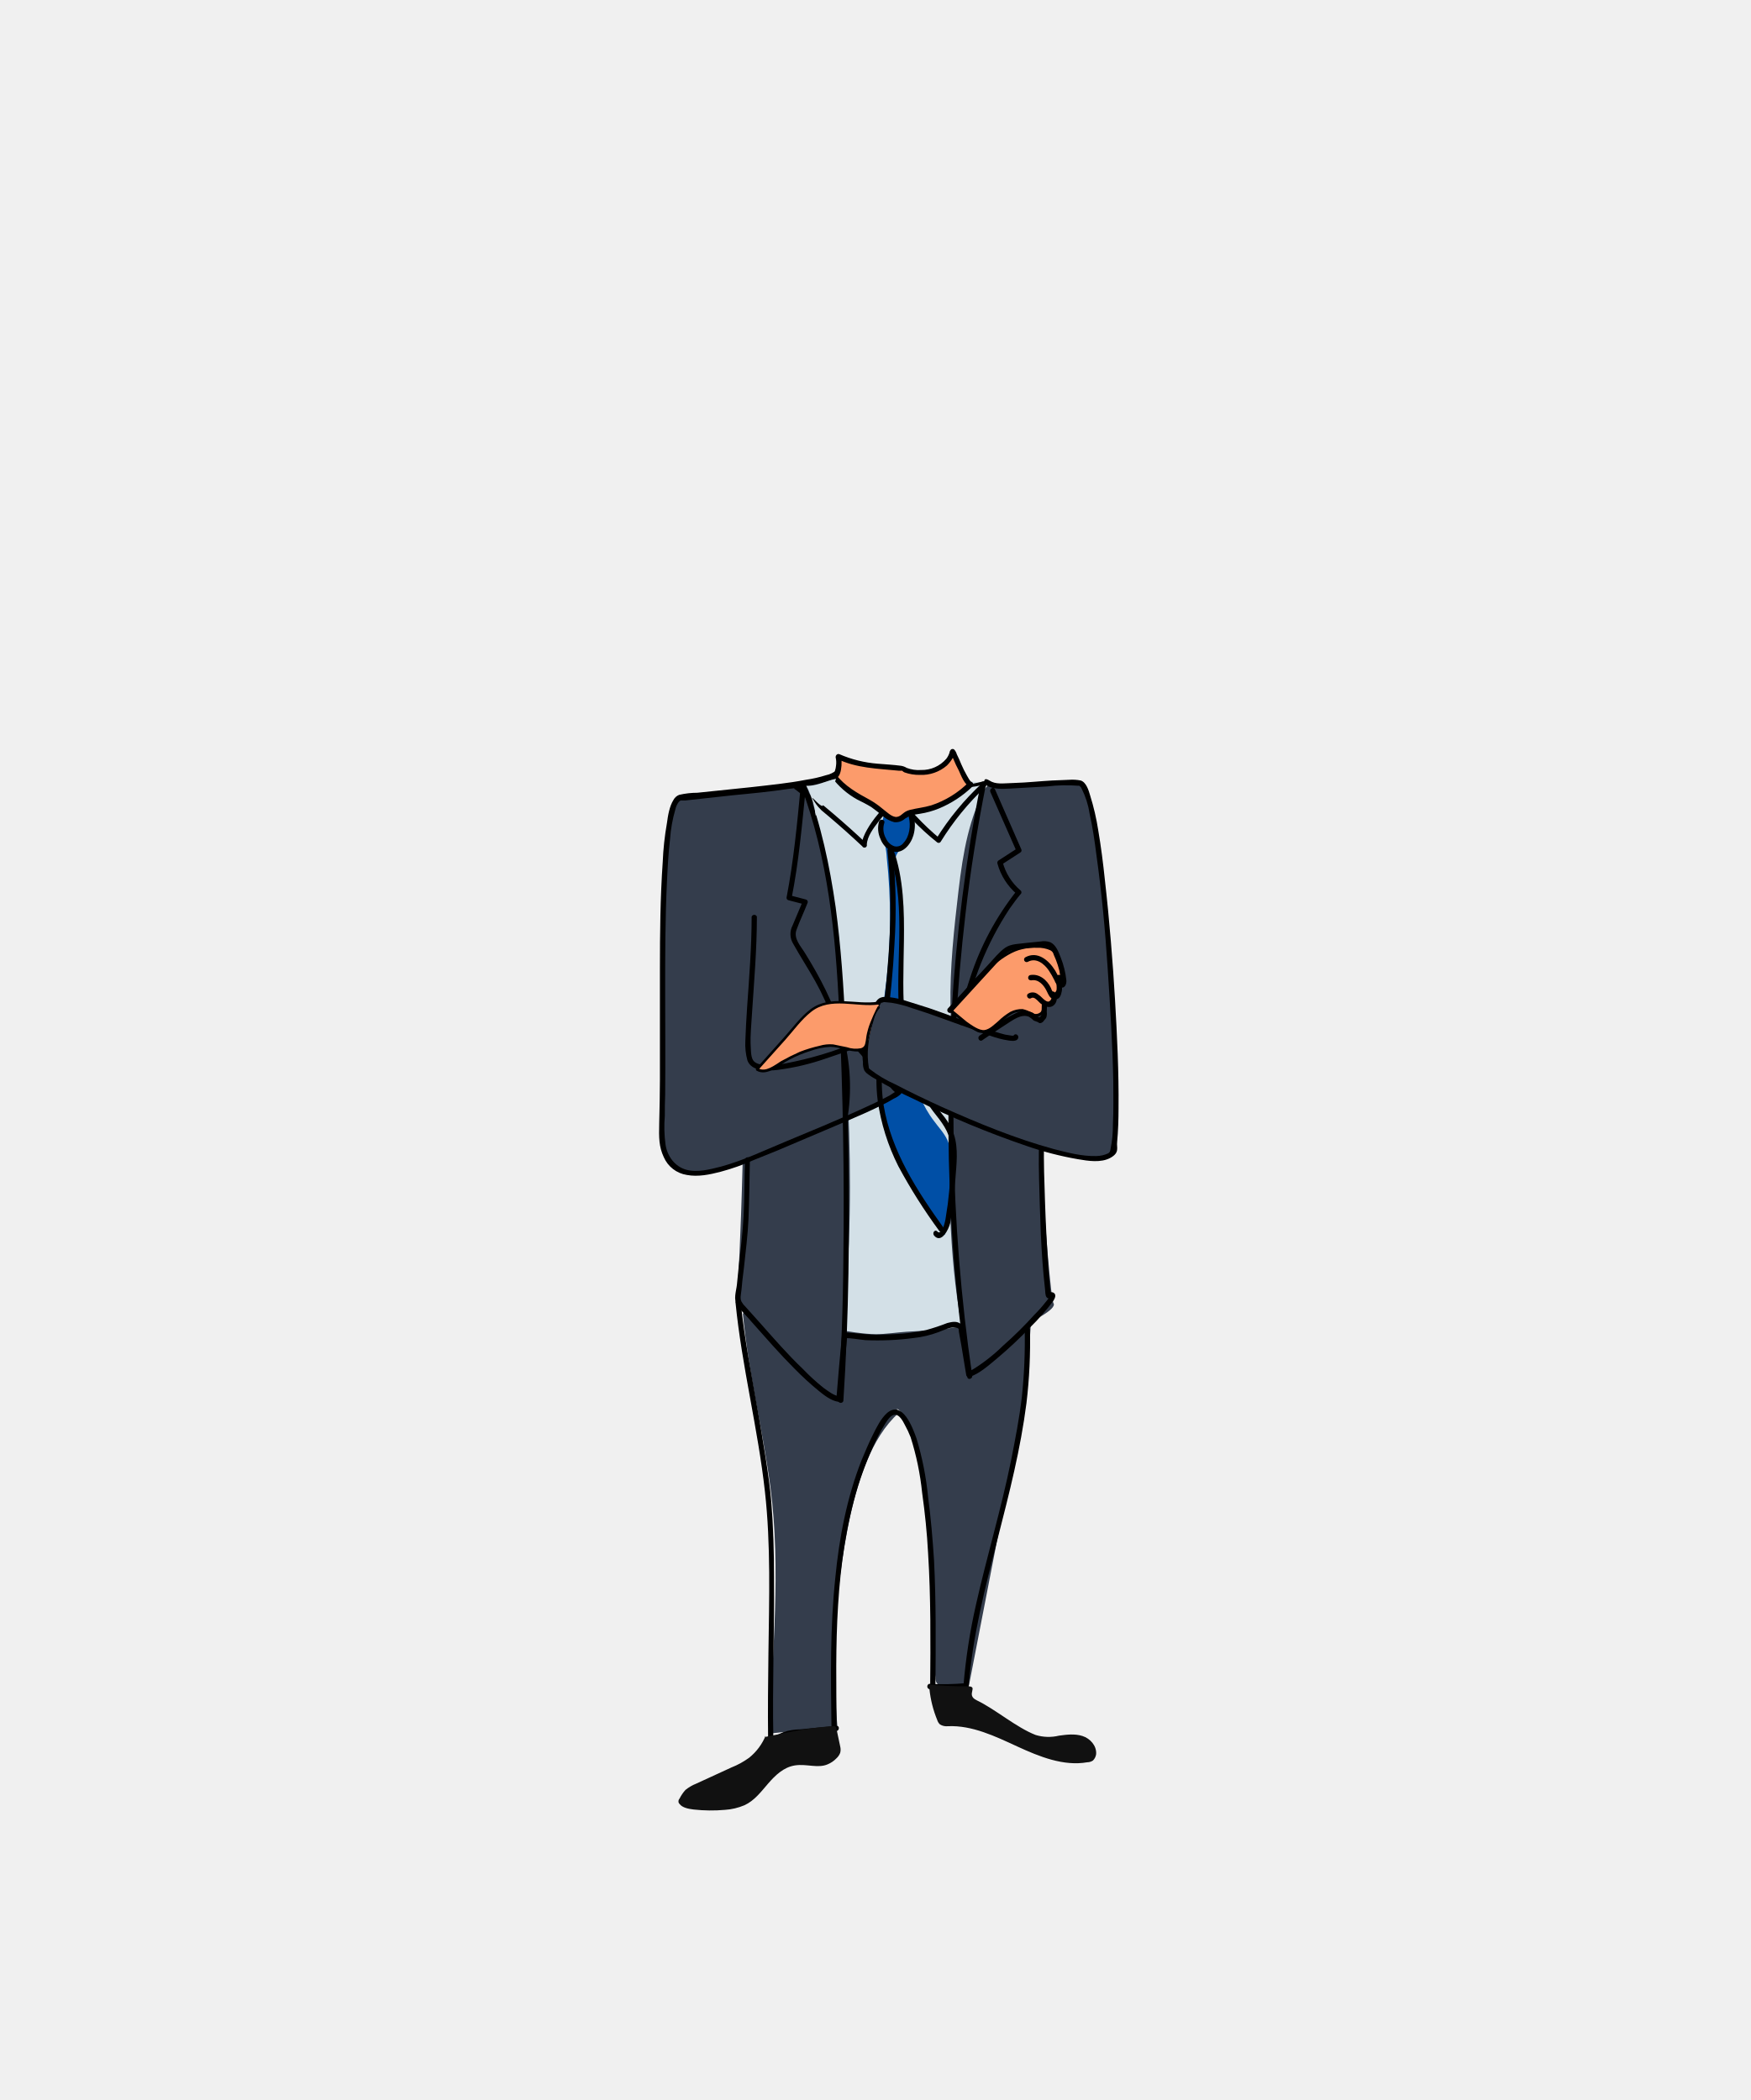
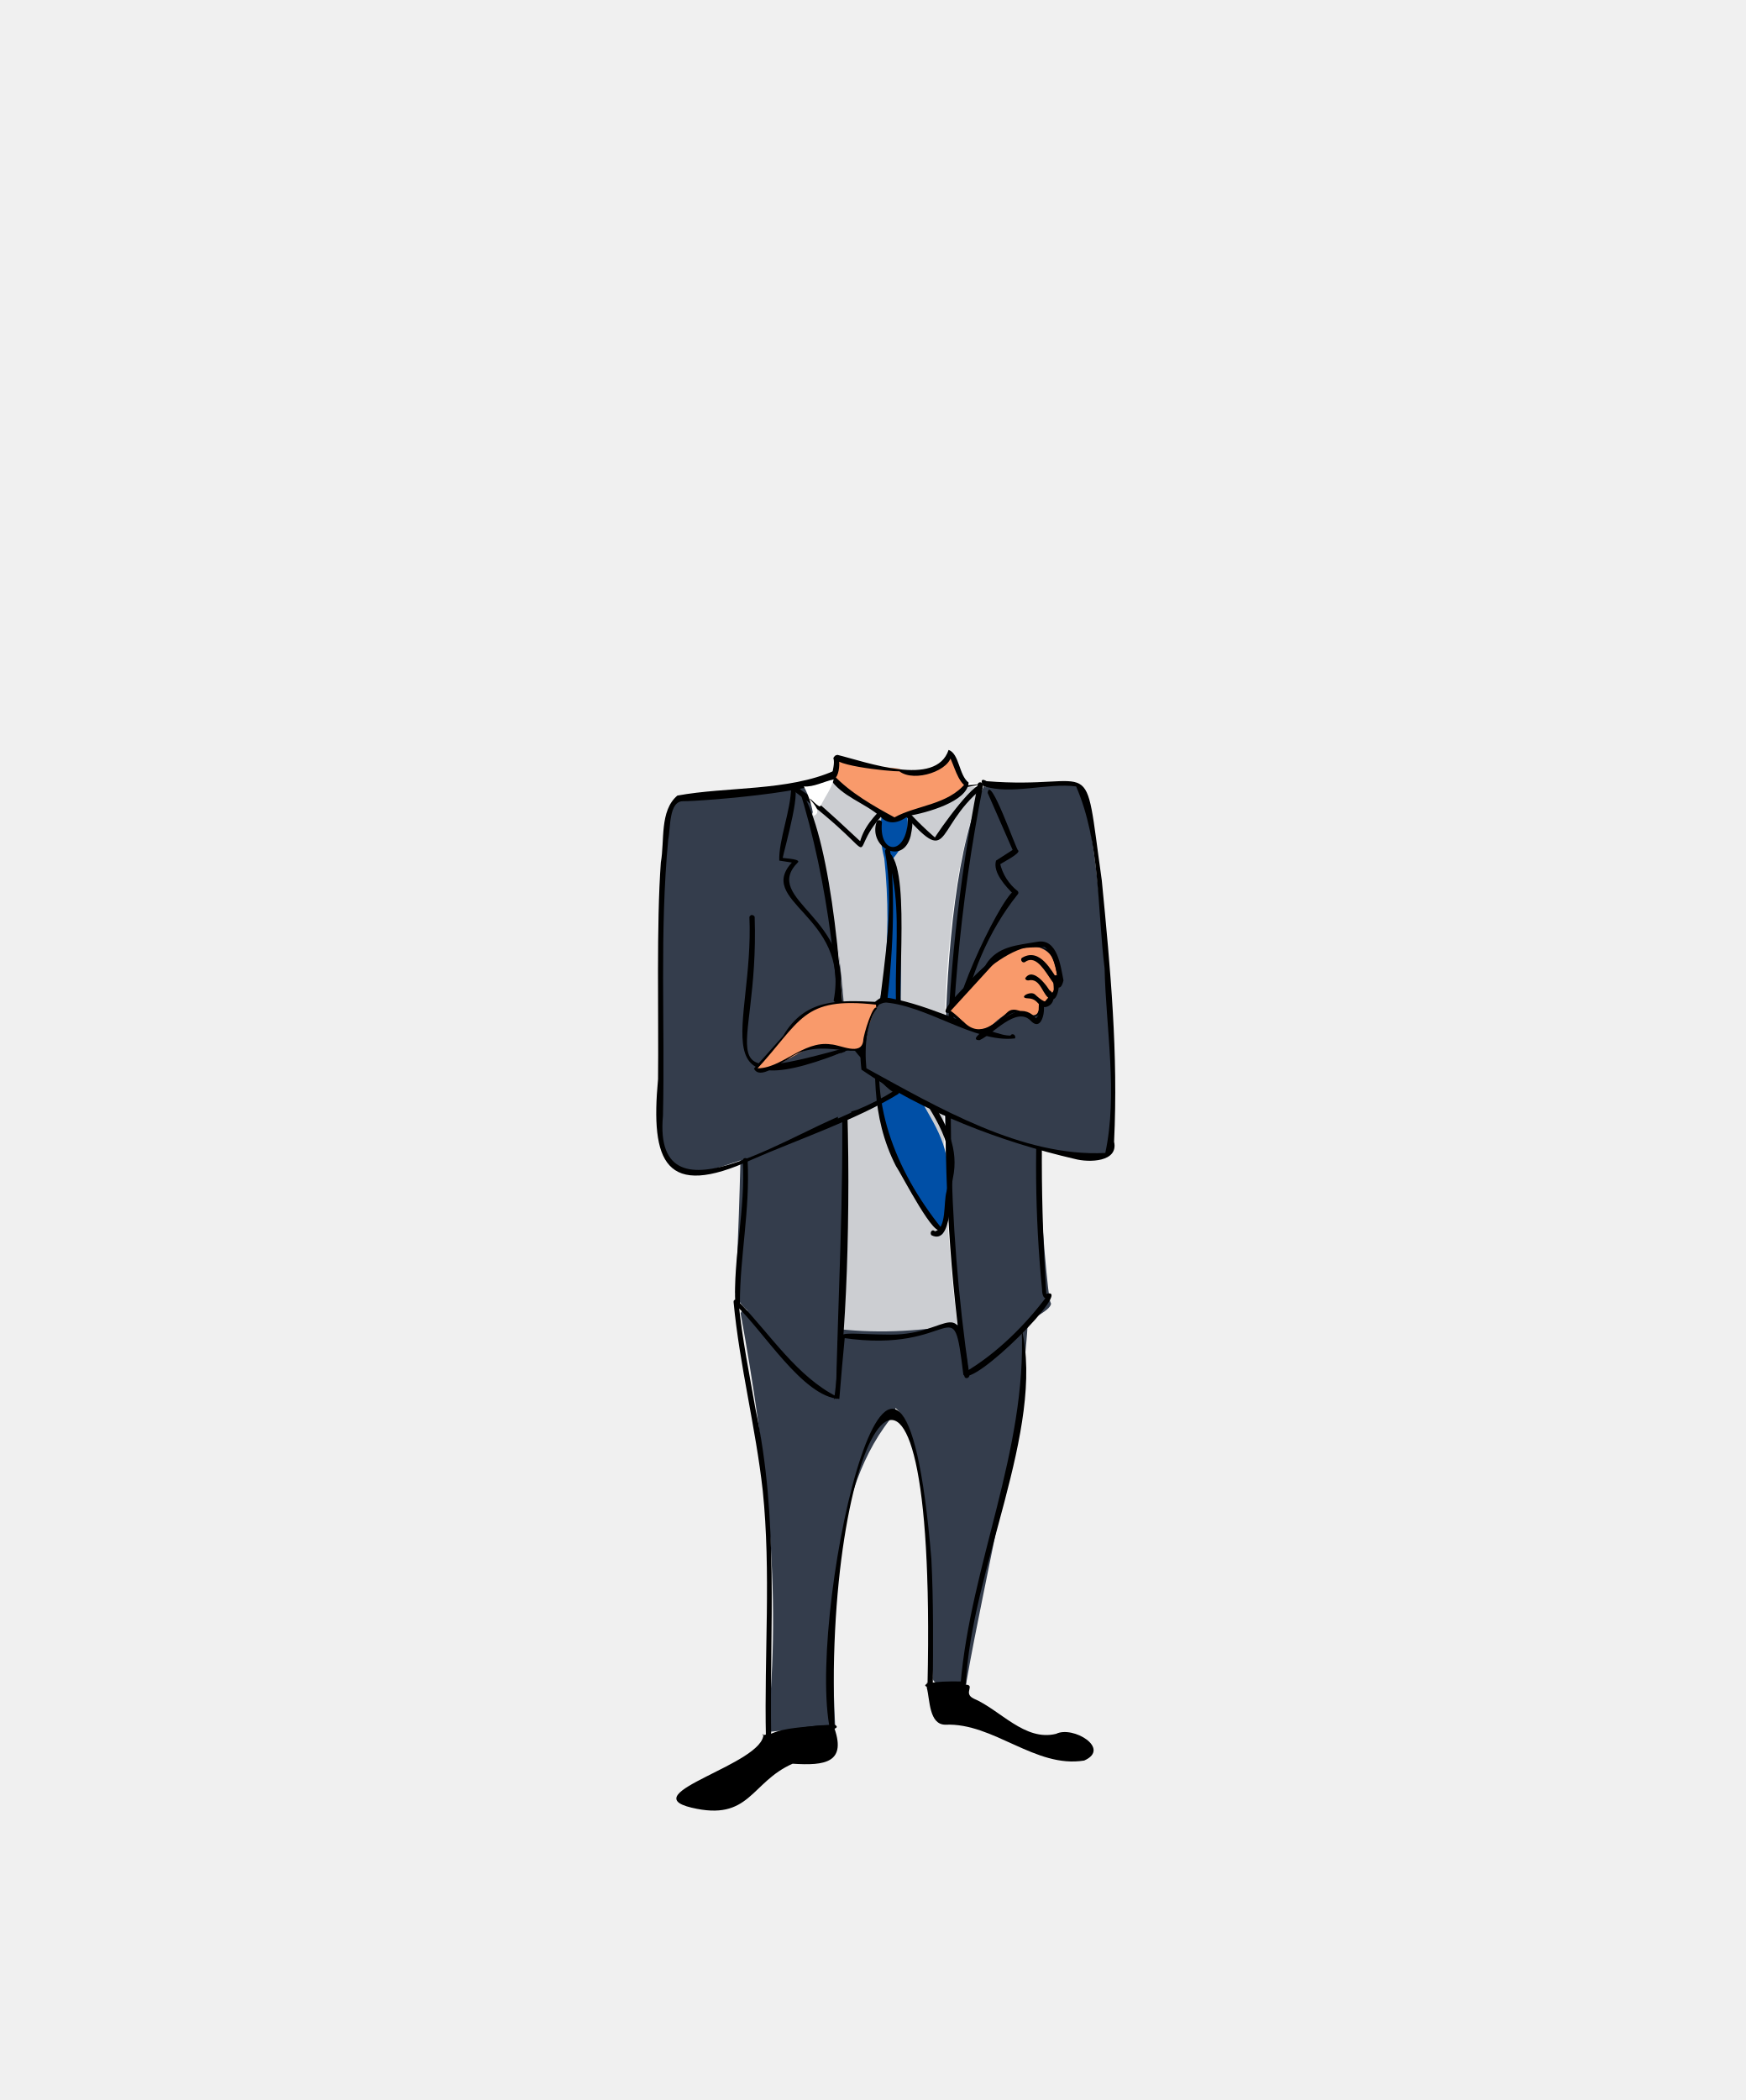
- <svg xmlns="http://www.w3.org/2000/svg" viewBox="0 0 500 600">
-   <defs>
-     <style>.a{fill:#343d4c}.b{fill:#d3e0e7}.d{fill:#fc9b6b}</style>
-   </defs>
-   <path class="a" d="M226.9 225.3c-9.6 23.2-7.9 14.8-15 38 1.9 47.1-.9 102.8-1.3 106.1 0 .4-.4 2.5.4 3.9a4.6 4.6 0 002.2 1.7c26.3 10.5 52.3 9.8 79.3 3.4 1.2-.3 9.7-4.3 8.4-6.1s-7.6-86.1-2.3-87.7c21.3-6.3-11.5-54-12.6-55.5s-.7-2.3-2.2-3-1.2-2.7-1.5-2c-1.8 3.1.2-3.1-1.5 0 .7-.9-23.8 6.1-23.8 6.1l-25.3-5.1" />
-   <path class="b" d="M229.9 224.3c5 1 5.6-2.1 8.1-2.3 17.1-1.4 43.5 2.1 43.5 2.1-3.4 6.2-6.3 16.5-7.3 24.2-1.7 13.2-3.3 26.4-3.1 39.8.1 4.7.4 9.4.4 14.1s-.4 11-.6 16.5c-.4 20.6-.1 43.6 4 63.4-12.2 3.9-21.2.1-33.7-.8a468.3 468.3 0 001.9-47.4c-.2-19.1-1.5-38.2-2.8-57.2-.5-7.6-1.1-15.2-2.2-22.6s-3.5-14-5.2-20.8a14.6 14.6 0 00-2.2-5.8" />
-   <path class="b" d="M229.8 224.7a7.1 7.1 0 005-.6c1.4-.8 2.2-1.7 3.8-1.8 4.5-.3 8.9-.3 13.3-.2 8.2.2 16.3.9 24.4 1.8 1.8.2 3.5.3 5.2.6l-.3-.6c-4.1 7.6-6.3 16.4-7.4 24.9-1.5 11.3-2.9 22.5-3.1 33.8-.1 5.8.3 11.5.4 17.2s-.3 11-.5 16.5c-.3 10.5-.3 21 .1 31.4a209.5 209.5 0 003.9 34.5l.2-.4a41.8 41.8 0 01-16.9 1.3c-5.6-.6-11.1-1.8-16.7-2.2l.3.4a477.1 477.1 0 001.6-62.1c-.3-10.5-1-20.9-1.7-31.3s-1.1-20.4-2.5-30.5a114.2 114.2 0 00-3.5-16.2c-.7-2.7-1.5-5.3-2.1-8a18.3 18.3 0 00-2.2-5.9c-.3-.4-1 0-.7.4a14.1 14.1 0 012.1 5.6c.6 2.3 1.2 4.6 1.9 6.9a145.2 145.2 0 013.4 14.5c1.5 10 2 20.3 2.7 30.4 1.4 20.6 2.6 41.1 2.2 61.7-.2 11.5-.9 23-1.9 34.5 0 .2.2.3.4.4 5.7.4 11.4 1.6 17.2 2.2a40.5 40.5 0 0016.6-1.4.5.5 0 00.3-.5c-4.1-20.2-4.4-41-4-61.5.1-5.5.5-10.9.6-16.3s-.3-11.1-.4-16.6c-.2-11.1 1-22.2 2.3-33.2s3-20.9 8.1-30.1c.1-.3-.1-.5-.4-.6-4.6-.6-9.3-1-14-1.4a186 186 0 00-26.9-.8c-1.7 0-3.3 0-4.7 1a9.6 9.6 0 01-2 1.2 6.5 6.5 0 01-3.9.2c-.5 0-.7.7-.2.8z" />
-   <path d="M256.3 226a23.6 23.6 0 013.4 6.5c.7 2.5.7 5.6-.5 7.7s-2.9 2.7-3.4 4.9a9.5 9.5 0 00.3 4.1c2.5 11.9 1.6 24.6 1.9 36.9s2.2 25.7 8.8 34.2c1.3 1.8 2.8 3.3 3.8 5.4 1.6 3.6 1.4 8.2 1 12.4s-1 9.8-1.7 14.7a96.6 96.6 0 01-15.1-25.6 53 53 0 01-3.5-11.3c-2.2-11.6.5-23.8 1.9-35.7a158.4 158.4 0 00.1-35.1 22 22 0 00-.5-3.7c-.2-1-.5-1.9-.7-2.8-.8-4.7 1.5-9.2 3.6-13.1" fill="#004fa6" />
-   <path class="a" d="M239.5 220.5c-3.5 4.1-33.7 5.7-45.1 7.3-7.2 1.1-4.5 66.9-5.3 93.4-.2 3.6 0 7.6 1.9 10.4s6.8 4 10.5 3.3c8.8-1.5 15.7-5.1 18.6-6.3.6-.2 42.4-17.1 36.3-17.1-.3 0-11.6-12.1-11.6-13.1s-25.9 10.4-30.2 5c-2.5-3.1.8-21.6.8-41.6" />
-   <path d="M239 220a6.9 6.9 0 01-3.1 1.5 36.3 36.3 0 01-5.7 1.3c-5.1 1-10.4 1.5-15.6 2.1l-15.4 1.6a23.1 23.1 0 00-5.2.6 3.1 3.1 0 00-1.6 1.4c-1.2 1.9-1.6 4.5-1.9 6.7a83.7 83.7 0 00-1.2 11.1c-.7 10.2-.8 20.3-.8 30.5v31.6c0 4.2-.1 8.3-.2 12.5s-.1 6.7 1.3 9.7a8.6 8.6 0 006.6 5.1c3.2.6 6.5-.1 9.6-.9a64.4 64.4 0 009.6-3.4l6.7-2.7 19.3-8.2c3.5-1.5 7-3 10.4-4.7a39 39 0 003.5-1.9 6.9 6.9 0 002-1.3c.5-.6.6-1.4-.1-1.7h-.5c-.5-.1.1 0 .1.1s-.8-.8-1-1c-2.8-2.9-5.5-5.8-8.2-8.9l-1.5-1.9-.4-.6c-.1-.1-.2-.5-.2-.1s-.4-.9-.9-.7a103 103 0 01-20.1 6 24.3 24.3 0 01-6 .5c-1.1-.1-2.7-.3-3.4-1.4s-.6-3.3-.7-4.8.2-5.7.4-8.5c.6-9.2 1.4-18.4 1.4-27.7a.8.8 0 00-1.5 0c0 8.7-.7 17.3-1.3 26-.2 3.2-.4 6.3-.5 9.5a17.5 17.5 0 00.6 5.6c1.2 3.2 5.8 3 8.5 2.7a67.9 67.9 0 0014-3.3c3-1 6-2 9-3.2l-1-.7c.1 1 1.2 2 1.8 2.7s2.6 3 3.9 4.5l4.2 4.5c.6.6 1.3 1.7 2.1 2l.6.2-.2-.2c-.3-.5.1-.7-.3-.5l-2 1.3c-2.8 1.5-5.6 2.8-8.5 4.1-6.8 3.1-13.8 6-20.8 8.9s-12.3 5.5-18.8 7.3c-3.2.8-6.8 1.8-10 .9s-5.4-3.8-5.9-7.2a37.5 37.5 0 01-.2-8.2c0-2 0-4 .1-6.1.1-9.9 0-19.8 0-29.7s0-20.5.5-30.8c.2-4.2.4-8.3.9-12.5a40 40 0 011.5-8.4 5.5 5.5 0 011-2.2l.5-.4h1.4l13.7-1.5c5.2-.5 10.5-1 15.7-1.8a62.2 62.2 0 0012-2.4 6.2 6.2 0 002.8-2c.7-.7-.4-1.8-1-1z" />
-   <path class="a" d="M212.2 375.4c1.6 16.9 5.7 33.1 7.9 49.8 3 23.2.5 46.6-.3 70.1 5.9-.7 13.5-1.2 19.4-1.9a205.5 205.5 0 013.1-57.6c2.5-12.4 6.5-25 14.4-32.1.5-.5-1-1.1-.4-1.1s3 3 3.7 5c5.6 17.2 5.6 35.9 6.1 54.6.1 5.8.5 11.5 1.1 17.1a2.7 2.7 0 00.4 1.6 1.7 1.7 0 001.3.7l5.8 1.2a1.6 1.6 0 001.5-.2 3.3 3.3 0 00.7-1.7l10.2-52.6c3.4-17.5 6.8-35.2 7.5-53.3-5.6-.5-10.5 1.6-16 3.1s-13.2 2.1-19.7 2.4c-2.9.2-5.9.7-8.8.7s-8.3-.8-12.4-1.6l-24.9-5.3" />
-   <path d="M212.8 331.5c-.2 5.3-.1 10.7-.4 16s-.8 9-1.3 13.5l-.6 6c-.2 1.9-1.1 4.3.1 6s2.9 3.2 4.2 4.8c4 4.5 7.9 9 12.1 13.2a86.7 86.7 0 007.1 6.5c1.5 1.2 3.4 2.7 5.4 3a.8.8 0 001-.7c.5-6.1 1-12.1 1.6-18.2l-.8.7c2 0 4 .4 6 .6a78.6 78.6 0 0013.7-.6 29.1 29.1 0 007.2-1.7c1.4-.5 3-1.4 4.5-1.3s1.2.4 1.3 1.2.5 2.6.7 3.9l1.4 8.5a.7.7 0 001 .5c2.9-1 5.4-3.3 7.7-5.2a116.2 116.2 0 009.6-9 66.2 66.2 0 006.5-7.4c.3-.5.9-1.4.5-2.1a1.1 1.1 0 00-.9-.5h-.5c-.5.2-.7.2-.2.4s.4.4.5.1-.1-.4-.1-.6a11 11 0 01-.2-1.8c-.2-2-.4-4.1-.5-6.1-.4-5.9-.7-11.9-.9-17.8s-.4-11.3-.3-17 .5-10.8.9-16.2.7-11.8 1-17.6a130.9 130.9 0 00.3-14 17.9 17.9 0 00-.2-2.3c-.1-1-1.6-1-1.5 0a67.6 67.6 0 01.1 11.9c-.2 5.6-.6 11.2-.9 16.8-.7 10.6-1.4 21.2-1.1 31.8s.5 21.1 1.7 31.5c.1.6 0 1.9.5 2.4s.9.2 1.3 0 .2 0 .2-.1-.8-.6-.5-.6-1.1 1.8-1.3 2a37.3 37.3 0 01-3.2 3.6 108.1 108.1 0 01-9 8.9 50.2 50.2 0 01-8.5 6.7l-1.4.7.9.5-1.3-7.6-.8-4.6a2.5 2.5 0 00-1.2-2.1c-1.1-.7-2.4-.4-3.6-.1a60.3 60.3 0 01-6 2 49.4 49.4 0 01-9.4 1.2c-2.1.1-4.3.2-6.4.1s-5.1-.5-7.6-.6a.8.8 0 00-.7.8c-.6 6.1-1.1 12.1-1.6 18.2l.9-.7c-1.7-.3-3.2-1.5-4.6-2.5a59.9 59.9 0 01-5.9-5.4c-4.3-4.1-8.2-8.6-12.1-13l-4.4-4.9a3.9 3.9 0 01-.8-1c-.8-1-.3-2.5-.2-3.7s.4-4.2.7-6.3c.5-4.7 1.1-9.3 1.3-13.9s.3-11.3.4-16.9c.1-1-1.4-1-1.4 0z" />
-   <path d="M210.1 372.2c1.8 18.2 6.4 35.9 8.4 54 1.7 15.2 1.2 30.7 1 46-.1 8.2-.2 16.4-.1 24.6.1 1 1.6 1 1.5 0-.3-15.3.3-30.7.2-46 0-7.3-.2-14.5-.8-21.8s-2.4-17.5-3.9-26.3-3.8-20.2-4.8-30.5c-.1-.9-1.6-.9-1.5 0zM239 493.3c-.3-22.9-.7-46.5 6.1-68.7A96.9 96.9 0 01251 410c.6-1.1 1.2-2.2 1.9-3.3s1.6-2.5 2.8-2.5 2.2 1.8 2.7 2.8a29.2 29.2 0 011.7 3.6 78.9 78.9 0 013.3 15.9c.8 5.7 1.4 11.5 1.7 17.2.8 12.7.7 25.4.6 38.1a.8.8 0 101.5 0c.1-12 .2-24-.4-36-.4-6.1-.9-12.1-1.7-18.1a86.6 86.6 0 00-3.3-16.7c-1.1-3.1-4-11-8.4-7.3-1.8 1.6-3 4.1-4.1 6.3s-2.2 4.8-3.2 7.2c-4.2 10.7-6.4 22.2-7.5 33.6-1.5 14.1-1.3 28.3-1.1 42.5a.8.8 0 101.5 0z" />
-   <path d="M292.7 379.8a154.1 154.1 0 01-.8 19.2c-.7 6.1-1.9 12.2-3.1 18.3-2.8 13.8-6.9 27.3-10 41.1a166 166 0 00-3.6 23.3l.7-.8a73.6 73.6 0 01-10.5.2.8.8 0 000 1.5 73.6 73.6 0 0010.5-.2.7.7 0 00.8-.7c1.1-14.2 4.7-28.1 8.2-41.8s6.6-25.8 8.3-39a148.4 148.4 0 001-21.1.7.7 0 00-1.5 0zm-53.8 113.3l-10.4 1a16.9 16.9 0 00-4.5.7c-1.4.5-2.7 1.5-4.1 1.5a.8.8 0 000 1.5c1.4 0 2.5-.7 3.8-1.2a11.5 11.5 0 014.8-1l10.4-1c.9-.1 1-1.6 0-1.5zm-11.8-267.6a250.2 250.2 0 0119.2 16.3.7.7 0 001.3-.5c.1-2.3 1.9-4.7 3.3-6.5l.8-1 2.1-2.4a20.8 20.8 0 002.1-2.1c.1-.1.4-.2.1-.2s.1.1.2.2l1.2 1.3 3.2 3.6a70.8 70.8 0 007 6.4.7.7 0 001.1-.1 77.2 77.2 0 0112.8-15.7c.7-.6-.3-1.7-1-1a77.1 77.1 0 00-13.1 15.9h1.2a70.7 70.7 0 01-6.9-6.5c-1.4-1.4-2.5-2.9-3.9-4.3s-1.3-1.4-2.2-1.1-1.4 1.2-2 1.7-2.7 2.9-3.7 4.2-3.6 4.9-3.8 7.7l1.3-.5a255.2 255.2 0 00-19.5-16.6c-.8-.6-1.5.7-.8 1.3z" />
-   <path d="M280.1 223.9a495.4 495.4 0 00-8.3 65.4 518 518 0 00.4 67.1c.9 12.4 2.3 24.8 4.1 37 .1 1 1.6.6 1.4-.4a504.9 504.9 0 01-5.3-66.2 499.3 499.3 0 013.4-65.8c1.4-12.3 3.4-24.6 5.8-36.7.2-1-1.3-1.4-1.5-.4zm-51.3.7c7.7 20.4 9.9 42.5 10.9 64.2 1.1 23.6 1.5 47.3 1.2 70.9-.1 13.5-.6 27.1-1.5 40.6a.8.8 0 001.5 0c1.6-24.3 1.8-48.6 1.4-72.9-.4-22.7-.6-45.6-3.6-68.2-1.7-11.9-4.2-23.7-8.5-35-.3-.9-1.8-.5-1.4.4z" />
-   <path d="M228.7 224.8c-1 10.6-2 21.1-4 31.5a.7.7 0 00.5.9l4.6 1.2-.5-.9-2.9 6.9a5.3 5.3 0 00.2 5.3c2 3.6 4.3 7.1 6.3 10.7a68.7 68.7 0 017.9 22.8 54.6 54.6 0 010 15.1c-.2.9 1.3 1.4 1.4.4a55.4 55.4 0 00-1.9-24.6c-2.3-7.7-6.1-14.9-10.3-21.7-1.2-2-3.4-4.2-2.5-6.7s2.2-5.2 3.2-7.8a.7.7 0 00-.5-.9l-4.6-1.2.5.9c2.1-10.5 3-21.2 4.1-31.9.1-1-1.4-.9-1.5 0zm22.4 9.9a7.1 7.1 0 00.4 5 6.3 6.3 0 003 3.4c3.1 1.3 5.6-1.7 6.4-4.4a10.6 10.6 0 00.1-5.6.7.7 0 10-1.4.4c.6 2.4.2 5.5-1.5 7.3a2.5 2.5 0 01-2.6 1 4 4 0 01-2.4-2.2 5.5 5.5 0 01-.5-4.5c.3-.9-1.2-1.3-1.5-.4z" />
-   <path d="M253.5 243.1c1.7 15.9.5 32-1.5 47.9-1 7.8-2.3 15.5-1.3 23.4a60.5 60.5 0 005.9 18.8 155.6 155.6 0 0011.7 18.5c.6.8 1.9 0 1.3-.8-7.6-10.6-15-21.9-17.2-35.1-1.2-7.6-.1-15.2.9-22.8s1.8-15.5 2.2-23.3a157.4 157.4 0 00-.5-26.6c-.1-1-1.6-1-1.5 0z" />
-   <path d="M253.7 242.9c5.2 14.1 2.3 29.6 3 44.3a57.3 57.3 0 004.6 21.3 46 46 0 005.3 9.1c2.3 2.9 4.5 5.6 5 9.4s-.1 9.2-.5 13.6q-.3 3.4-.9 6.9a14.6 14.6 0 01-.7 3c-.2.5-1 2.2-1.7 1.4s-1.6.3-1 1.1c2.1 2.5 4.2-1.8 4.6-3.5a109.9 109.9 0 001.5-12.7c.3-4.1.9-8.6-.4-12.6s-3.7-6-5.8-9a51 51 0 01-8.1-22.3c-.9-8-.5-16.2-.4-24.2s0-17.9-3.1-26.2c-.3-.9-1.8-.5-1.4.4z" />
-   <path class="a" d="M282.2 223.8c3.5 2.2 20.1-.9 26.2 0s13.1 102.5 9 106c-8.7 7.4-69.3-21.3-69.9-24.3-1.2-6.3.7-14.3 3.6-19.2s37.7 13.1 39.1 10.1" />
-   <path d="M281.8 224.4c1.9 1.2 4.7 1 6.8.9l10.5-.6a44 44 0 018.9-.2h.3l.2.2c.3.2.3.3.5.7a23.2 23.2 0 012.2 6.9c.9 4 1.5 8.1 2 12.1 1.5 10.7 2.5 21.5 3.2 32.3s1.4 21.5 1.6 32.3c0 4.1.1 8.1-.1 12.2a34.5 34.5 0 01-.7 7.2 2 2 0 01-.2.7l-.4.4a8.2 8.2 0 01-3.5.8c-4.1.1-8.2-1-12.1-2-11-3-21.6-7.4-31.9-12-4.6-2.1-9-4.2-13.4-6.5a34.3 34.3 0 01-7.2-4.3l-.3-.3a22.9 22.9 0 01-.2-6.4 31.6 31.6 0 011.4-6.8 17.8 17.8 0 012.3-5.5h.2l.6-.2 2.1.2a34.3 34.3 0 016.1 1.6c5.2 1.6 10.3 3.6 15.5 5.4s7.9 3.2 12 3.8c.8.1 2.2.3 2.6-.6s-.8-1.7-1.3-.8.2 0 .1 0h-.6l-1.9-.3c-2-.5-4-1.2-6-1.9-5.3-1.8-10.5-3.9-15.8-5.7l-7.3-2.3a23.6 23.6 0 00-5.2-.9c-2 .1-2.5 1.1-3.3 2.8a31.7 31.7 0 00-3.1 12.8 16.1 16.1 0 00.1 3.1 4.9 4.9 0 00.3 2.1c.1.4.4.6.6.9a15.9 15.9 0 002.7 1.8A112.9 112.9 0 00261 314a266.5 266.5 0 0032.2 13.4 93.3 93.3 0 0014.7 3.8c2.9.5 6.6 1.1 9.3-.4s1.7-2.9 1.9-4.5c.3-3.2.4-6.5.4-9.7.1-10.3-.4-20.6-1-30.9s-1.6-22.9-2.9-34.3c-.5-4.8-1.1-9.5-1.9-14.2a67.7 67.7 0 00-2.3-9.9c-.4-1.4-1.1-3.8-2.7-4.3a12.2 12.2 0 00-3.3-.2l-4.9.2c-3.6.2-7.2.6-10.7.7s-5.3.5-7.2-.7-1.6.8-.8 1.3z" />
-   <path d="M282.9 226.3l7.5 17 .3-1-5.4 3.5a.8.8 0 00-.4.9 17.6 17.6 0 005.6 8.8v-1.1a79.5 79.5 0 00-13.4 25 92.1 92.1 0 00-3.3 12.5c-.2 1 1.3 1.4 1.5.4a87.9 87.9 0 0113.1-32.7c1-1.4 2-2.8 3.1-4.1a.7.7 0 000-1.1 15.9 15.9 0 01-5.1-8.1l-.4.8 5.4-3.5a.7.7 0 00.3-1l-7.5-17.1c-.4-.9-1.7-.1-1.3.8z" />
-   <path class="d" d="M250.9 286.6c-6.2 1-12.9-2-18.5 1.5a23.3 23.3 0 00-4.2 4.1l-11.9 13.3c1.8 1.3 4.2-.2 6.1-1.4a35.7 35.7 0 0114.1-5.3c2.7-.4 8.4 2.5 10.4.5s1.5-8.8 4.1-11.4" />
-   <path d="M250.8 286.2c-6.3 1-13.5-2.1-19.2 2.1-2.8 2.1-5 5.1-7.3 7.7l-8.3 9.3c-.2.2-.1.4.1.6 3.1 1.8 6.7-1.8 9.3-3.1a34.6 34.6 0 016-2.5 19.4 19.4 0 015.8-1.2c2.7 0 5.3 1.5 8.1 1.3s2.4-1.7 2.8-3.5 1.1-6.5 3.1-8.8c.4-.3-.2-.9-.5-.5s-2.1 4.2-2.7 6.3-.5 2.3-.7 3.5-.4 1.8-1.4 2.1a7.8 7.8 0 01-4-.3l-3.9-.8a10.4 10.4 0 00-3.9.4 39.8 39.8 0 00-5.6 1.7q-2.7 1.2-5.4 2.7c-1.8 1.1-4.4 3.3-6.6 2v.6l7.8-8.7c2.4-2.7 4.6-5.8 7.4-8 5.5-4.4 13-1.2 19.3-2.1.5-.1.3-.8-.2-.8z" />
-   <path class="d" d="M272 288.2c3.5-4.5 7-9.1 11.1-12.4a27.7 27.7 0 014.5-3.1 18.8 18.8 0 013.8-1.8 19.5 19.5 0 014.8-.4c1.8 0 3.7 0 5.1 1.6a9.3 9.3 0 011.5 3.5c.7 2.8.6 6.4-1.1 8.2a7.1 7.1 0 00-.7.9c-.2.3-.2.8-.4 1.1s-1.4.7-2 1.3a22 22 0 00-.9 2.1 2 2 0 01-2.4.8 25.6 25.6 0 01-2.4-1.1 5.5 5.5 0 00-4.9 1c-1.5 1-2.8 2.4-4.3 3.5a5.7 5.7 0 01-2.8 1.4c-1.4.1-2.7-.9-3.9-1.8l-5.3-4.2" />
-   <path d="M272.3 288.4c3.6-4.7 7.3-9.6 12.1-13.1 2.2-1.7 4.8-3.5 7.6-4.1a14.6 14.6 0 014.2-.4 8.3 8.3 0 013.8.7c2.4 1.4 2.9 5.3 2.8 7.8a6.9 6.9 0 01-.8 3.5 13.4 13.4 0 00-1.1 1.4c-.5.6-.4 1.4-1.2 1.9s-1.3.5-1.7 1.4-.3 1-.6 1.5a2 2 0 01-2.6.4 9 9 0 00-2.7-1.1 7.2 7.2 0 00-3.5.8 18.2 18.2 0 00-3.5 2.7c-1.1.9-2.4 2.3-3.9 2.5s-3.7-1.4-5.1-2.4l-4.1-3.4c-.4-.3-.9.3-.6.6l4.2 3.3a15.1 15.1 0 003.7 2.5c2.8 1 5.1-1.5 7-3.1s3-2.6 4.9-2.7 2.8 1.1 4.3 1.4a2.6 2.6 0 002.3-.8 7.5 7.5 0 00.6-1.3 2 2 0 01.4-.8c.3-.6.8-.6 1.3-.9a1.6 1.6 0 00.8-.8c.2-.2.2-.5.3-.8a6.4 6.4 0 011-1.3 7.4 7.4 0 001.3-3.3 13.1 13.1 0 00-1.3-7.5c-1.2-2.4-3.5-2.9-6-2.9a21.2 21.2 0 00-4.4.3 17.5 17.5 0 00-4.4 2c-6.5 3.9-11.2 9.6-15.7 15.6-.3.4.3.7.6.4z" />
-   <path d="M271.8 289.3l8.7-9.5 4.3-4.7c1.4-1.4 2.7-3.3 4.7-3.7a46.4 46.4 0 016.4-.7 9.2 9.2 0 013.3-.2 3.8 3.8 0 011.8 2.3 25.4 25.4 0 011.9 5.9c0 .5.2 1 .2 1.4s-.2.1-.4-.2a21 21 0 00-1.3-2.6c-1.8-2.9-5-5.7-8.5-3.8a.7.7 0 10.7 1.3c2.4-1.3 4.7.6 6 2.5a25.4 25.4 0 011.6 2.8 3.5 3.5 0 001.5 1.9c1.4.7 2-.8 1.9-1.9a24.7 24.7 0 00-1.6-6.5c-.6-1.5-1.3-3.6-3-4.4a5.4 5.4 0 00-2.8-.2l-4 .4c-2 .3-4.4.2-6.1 1.4s-3.2 3.1-4.7 4.7l-11.7 12.7a.8.8 0 001.1 1.1z" />
-   <path d="M301.8 279.1a10.4 10.4 0 000 2.5 5.5 5.5 0 01-.1 1.8c0 .3-.1.8-.5.5a3.4 3.4 0 01-1-1.6c-1.1-2.3-3.3-4.2-6-3.7a.8.8 0 00-.5.9c.1.5.5.6.9.6 2-.4 3.5 1.3 4.3 2.9s1 2.3 2.3 2.5 1.8-.9 2-1.9a4.1 4.1 0 00.1-1.9 8.1 8.1 0 010-2.2c.2-1-1.3-1.4-1.5-.4z" />
-   <path d="M300.4 284.5c-.1-.1 0 .1 0 .1v.7a1.1 1.1 0 01-.3.7.6.6 0 01-.7.2 1.8 1.8 0 01-.9-.4c-.7-.5-1.2-1.2-2-1.7a2.4 2.4 0 00-2.8-.2c-.8.5 0 1.8.8 1.3s1.6.4 2.1.9a5 5 0 002.7 1.6c2.3.3 3.3-2.6 2-4.2a.7.7 0 00-1 1z" />
-   <path d="M297.6 286.5c0 1.3-.1 2.5-.2 3.8l.3-.5-.6.7c-.1.1-.2.2-.2.3h.3c.1-.1-.3-.2-.4-.2l-.5-.2-.5-.5-.9-.6a5.7 5.7 0 00-4.6.1 42.1 42.1 0 00-5.1 2.9l-5.4 3.6c-.8.6 0 1.9.8 1.3s4.4-3 6.6-4.4 4.5-3.2 6.7-2.3a7.6 7.6 0 011.4 1.1l1.1.4c.3.2.5.4.9.3a1.6 1.6 0 00.9-.7c.2-.3.6-.6.7-1a3.7 3.7 0 00.1-1.5c0-.8.1-1.7.1-2.5a.8.8 0 00-1.5 0z" />
-   <path d="M218.7 495.9a15.8 15.8 0 01-4.7 6.3 22.9 22.9 0 01-5.1 2.8l-10 4.6a12 12 0 00-3.1 1.8 11 11 0 00-1.7 2.5 1.1 1.1 0 00-.3.8.9.9 0 00.3.7c.8 1.1 2.5 1.4 4 1.6a45.1 45.1 0 009 .1 17 17 0 005.5-1.3c2.9-1.3 4.8-3.9 6.8-6.2s4.4-4.7 7.7-5.2 6.5.9 9.3-.3a7.4 7.4 0 002.5-1.7 4.2 4.2 0 001.1-1.6 3.7 3.7 0 000-1.8l-1.1-5.2a.5.5 0 00-.2-.4c-.1-.2-.4-.2-.7-.2a81.8 81.8 0 00-12.1 1.6l-7.5 1.5m47.1-13.6a31.8 31.8 0 002.2 8.7 2.9 2.9 0 00.8 1.3 3.6 3.6 0 002.3.5c6.9-.3 13.5 2.9 19.8 5.8s13.2 5.7 20 4.5a2.8 2.8 0 001.6-.5 3.1 3.1 0 00.9-1.8c.2-2.4-1.7-4.5-3.9-5.2s-4.5-.4-6.7-.1a12.6 12.6 0 01-6.7-.2c-5.6-2.2-11.4-7.3-16.8-9.9-3.4-1.6.9-4.1-2.8-4a94.7 94.7 0 01-10.7-.5" fill="#111" />
-   <path d="M237.9 222.4a35.6 35.6 0 006.5 1.3c3.1.5 6.3.8 9.5 1.1a136.4 136.4 0 0021.2.3c2.3-.2 4.9-.4 7-1.5.4-.2.1-.8-.4-.6s-4.1 1.1-6.2 1.3-6.3.3-9.5.3a161.7 161.7 0 01-20.8-1.5 30 30 0 01-7.1-1.5.4.4 0 00-.2.8z" />
-   <path class="d" d="M239.5 216.2c.3 1.2-.1 6-1.3 5.6 2.6 3.6 6.6 5.8 10.5 7.8 1.8 1 4.8 4.1 6.8 4.6s2.8-1.8 5-2a33.1 33.1 0 006.9-1.7 29.1 29.1 0 009.9-6.4c-1.5-.2-5.1-9.6-5.2-9.4s-1 5-8 6c-1.7 0-5 0-6-1s-11.4 0-18.6-3.5" />
-   <path d="M238.7 216.4a6.4 6.4 0 01.1 2.4 5.8 5.8 0 01-.3 1.4 1.4 1.4 0 01-.2.6c0 .3-.2.2.1.2s-1.3.6-.8 1.1a22.9 22.9 0 007.2 6.3c1.4.7 2.8 1.4 4.1 2.2a41.9 41.9 0 013.3 2.6 8.3 8.3 0 003.2 1.7 3.9 3.9 0 003.1-1 14 14 0 011.7-.9 23.8 23.8 0 012.6-.5 23.9 23.9 0 005.4-1.5 30.7 30.7 0 009.6-6.3.8.8 0 00-.3-1.3c-.4-.1-1-1.3-1.3-1.8a31.8 31.8 0 01-1.6-3.2c-.4-1-.8-1.9-1.3-2.9a3.2 3.2 0 00-.8-1.4.8.8 0 00-.8 0 1.6 1.6 0 00-.5 1 5.6 5.6 0 01-.9 1.7 9.2 9.2 0 01-7.2 3.2 9.5 9.5 0 01-4.1-.6 4.4 4.4 0 00-1.6-.6c-2.2-.3-4.4-.4-6.7-.6a34.2 34.2 0 01-10.9-2.7c-.8-.4-1.6.9-.7 1.3 5.5 2.7 11.6 2.8 17.6 3.4h.9c.2.1-.2-.1.1 0a1.8 1.8 0 00.7.5 12.5 12.5 0 004.3.7 11.1 11.1 0 007.8-2.7 10.8 10.8 0 001.8-2.4 10.4 10.4 0 00.4-1c.2-.5.3-.3-.2 0h-.8c-.4-.3 0 .1.1.4l.5 1.1a35.4 35.4 0 001.6 3.4c.6 1.3 1.6 4.1 3.2 4.6l-.4-1.3a27.1 27.1 0 01-10.7 6.6c-2 .6-4.1.8-6.1 1.3s-2.3 1.8-3.7 2-3.1-1.6-4.2-2.4a23.1 23.1 0 00-3.6-2.5c-3.5-1.9-7.1-3.9-9.6-7.2l-.8 1.1c2.6.6 2.6-5.1 2.2-6.5a.8.8 0 00-1.5.4z" />
-   <path class="b" d="M230.3 224.5c2.9.2 5.6-1.4 8.5-2a15 15 0 01-1.8 4.1s-1.5 2.6-1.9 3.5-3-2.4-3.1-2.1a16.1 16.1 0 002.4 3.3c.7.6-1.3 1.6-1.4 1.7a23 23 0 00-1.6-6.1 14.7 14.7 0 00-1-2.2" />
+ <svg xmlns="http://www.w3.org/2000/svg" viewBox="0 0 496.8 597.6">
+   <path d="M225.4,224.6c-9.5,23-7.8,14.7-14.9,37.7,1.9,46.8-.9,102.2-1.2,105.5,5,18.2,65.5,13.9,81.3,8.9,1.2-.3,9.7-4.3,8.4-6.1s-7.6-85.5-2.3-87.1c23-7-17.8-65.5-17.7-60.1-27.5,6.4-19.3,7.5-48.8,1" fill="#343d4c" />
+   <path d="M228.4,223.6c14.3-5.1,50.6-.5,51.3-.2-15.2,33.6-12.2,119.1-6.6,157-12.1,3.8-21,.1-33.4-.8,2.4-50.4,5-104.4-10.5-152.8" fill="#fff" />
+   <path d="M228.3,224c16.4-4.5,34.3-2.3,51.4-.2l-.3-.6c-15.2,32.1-12.4,120.7-6.6,157.3l.2-.4c-11,3.6-22.3.1-33.3-.9l.3.4c2.9-30.9,2.1-62-.1-92.8-1.6-19.3-2-45-11-59.8,13.3,37.4,11,79,12.2,118.3.3,11.4-1.7,23.6-1.4,34.7,10.9.6,23.6,5.2,33.8.3-5.6-37-8.7-124.3,6.6-156.7-12.5-3.1-27.7-3-41-2.8-4-.7-6.6,3.7-10.6,2.4-.5,0-.7.7-.2.8Z" fill="#fff" />
+   <path d="M228.4,224.5c14.3-5.1,50.6-.5,51.3-.2-15.2,33.6-12.2,119.1-6.6,157-12.1,3.8-21,.1-33.4-.8,2.4-50.5,5-104.5-10.5-152.8" fill="#343d4c" opacity="0.25" style="isolation:isolate" />
+   <path d="M254.7,225.3c5.4,6.5,4.5,13.1-.5,19a251.8,251.8,0,0,1,2.1,40.7c-.7,37.1,20,29.4,11.9,66.3-17.9-20.2-22.8-46.2-16.6-72.2a161.9,161.9,0,0,0,.1-34.8c-1.7-6.8-1.8-13.6,2.4-19.5" fill="#004fa6" />
+   <path d="M238,219.8c-3.5,4.1-33.5,5.7-44.8,7.3-7.2,1.1-4.5,66.4-5.3,92.8-1.3,8,3.4,15.4,12.3,13.6,13.5-3.5,48.9-17.4,54.6-23.3-.3,0-11.6-12-11.6-13-38.6,12.2-30.6,10.5-29.2-36.4" fill="#343d4c" />
+   <path d="M237.5,219.3c-13.2,5.9-30.6,4.5-44.7,7.1-5.1,4.3-3.6,12.9-4.7,19-1.3,17.7-.6,43.8-.8,61.7-2.2,23.6,2,34.2,26.7,22.9,12.5-5.5,30.1-11.5,41.7-18.7.6-.7.4-1.8-.6-1.7-2-1.9-6.3-6.6-9.1-9.7-.3-.3-2.1-3-2.1-2.6-45.2,12.6-27.7,5.3-29.1-36.4a.9.9,0,0,0-1-.5,1.2,1.2,0,0,0-.5.5c1.4,31.6-15.7,56,30.1,37.1l-1-.7c.6,2.1,4.5,5.4,5.7,7.2s4.7,5.9,6.9,6.6c-.5-.3-.2-1-.5-.7a69.4,69.4,0,0,1-10.5,5.4c-15.2,4-58.4,35.4-55.3,1.7.6-26.2-1-52.3,1.5-78.6.7-3.2.1-11,4.3-10.9S243.3,224.8,237.5,219.3Z" />
+   <path d="M210.8,373.7c7.2,39.7,11.9,78.7,7.6,119.2,5.9-.7,13.4-1.2,19.3-1.9-1.3-28.7-2.1-67,17.4-89.2-1.4-3.2,2.5,1.7,3.2,3.9,7.5,22.3,4.7,47.7,7.2,71.3-.6,3.1,5.7,2.7,7.4,3.4s2.1-.7,2.2-1.9c5.4-31,16.3-73.9,17.6-105.2-32.1,6.5-48.3,8.6-81.3-.7" fill="#343d4c" />
+   <path d="M211.4,330.1c.9,13.8-2.8,28.1-2.1,41.2,8,7.4,19.2,26.2,29.6,26.8h0c.5-6.1,1-12.1,1.6-18.1l-.8.7c32.9,4.9,31.3-15.3,34.5,10.5,2.5,4.1,32-25.5,23.6-23-1.5-23.6-2-51.4.4-76.6.2-6.6.6-10.5.1-16.1-.1-1-1.6-1-1.5,0,.8,9.4-.4,19-.8,28.5a357.2,357.2,0,0,0,.6,62.9c0,1.2.3,3.3,2,2.3,0-.1-.8-.5-.5-.5-6.1,8.2-14.3,16.4-23.3,21.7l.9.5c-2.8-24.1-4.6-11.1-22.1-11.1-21.1-.1-12.9-3.8-16.2,18.4l.9-.7c-11.4-5.7-19-17.7-27.7-26.7,0-13.2,2.9-26.4,2.2-40.5.1-1-1.4-1-1.4,0Z" />
+   <path d="M208.8,370.5c1.7,18.1,6.3,35.7,8.3,53.7,2.4,23.2.4,46.8.9,70.1.1,1,1.6,1,1.5,0-.5-31.7,2.3-61.7-4.5-93.5-1.5-8.7-3.8-20-4.8-30.3-.1-.9-1.5-.9-1.4,0Z" />
+   <path d="M237.5,490.9c-3-86.5,29.3-136.8,26.5-11.5-.5.9,1.2,1.6,1.5.6.1-12,.2-24.2-.4-36.3-8.7-105-35.1,11.8-29.1,47.2C235.5,492.2,238,492.3,237.5,490.9Z" />
+   <path d="M290.8,378.1c1.5,34.7-14.5,67-17.4,101.2l.7-.8c-18.4-.4-9.8,3.9.8.9h0C276.4,446.7,297.5,406.8,290.8,378.1Z" />
+   <path d="M237.4,490.7c-3.4.6-20.1.6-18.9,4.6,2.9-.3,5.4-2.5,8.5-2.2C227.2,492.8,241.6,492.8,237.4,490.7Z" />
+   <path d="M225.6,224.8c30.7,22.9,11.4,19.3,29,3.8,17,19.9,10.2,7.9,25.1-4.4-.5-4.7-12.8,12.5-14,14.8h1.2a90.1,90.1,0,0,1-10.7-10.7c-2-2.6-2.9-.6-4.2.6-3.1,3.4-6.4,6.4-7.5,11.8l1.3-.5c-2.3-1.7-20.8-20.4-20.2-15.2Z" />
+   <path d="M278.3,223.2a501.2,501.2,0,0,0-3.8,168.4c.1,1,1.6.6,1.4-.4a500.2,500.2,0,0,1-5.2-65.8,482.7,482.7,0,0,1,9.1-101.8c.2-1-1.3-1.4-1.5-.4Z" />
+   <path d="M227.3,223.9c17.5,55.9,11.8,116.7,10.6,174.6C243.7,368.5,243.9,246.9,227.3,223.9Z" />
+   <path d="M225.2,223.9c-.1,6.8-3.6,15.2-3.4,21l4.5.7-.5-.6c-11.4,11.7,16.1,15.3,11.5,39.6-.2.6,1.3.9,1.4.3,5.2-23.7-22.4-28.8-11.5-39.6.4-1-4.6-1-5-1.3l.5.5C223.2,241.7,229,221.9,225.2,223.9Z" />
+   <path d="M249.5,233.9c-2.4,7.2,7.5,12.6,9.7,4,.3-1.7,1.3-5.6-.8-6.1.4,11.7-8.2,12-7.4,2.5C251.3,233.4,249.8,233,249.5,233.9Z" />
+   <path d="M251.9,242.3c5.5,29.7-11.2,61.5,3.1,89.5,1.6,2.3,11.7,22.2,12.9,17.6-13-16.3-21.3-36.5-16.2-57.6,2.1-16.2,3.4-33.1,1.7-49.5C253.3,241.3,251.8,241.3,251.9,242.3Z" />
+   <path d="M252.1,242.1c7.5,20.9-2.1,44.6,7.5,65.1,6.2,11.1,13.3,18,9.8,31.9-.9,3.2.1,10.4-3.3,11.3-.7-.8-1.6.3-1,1.1,6.1,3.1,5.3-12.5,6.1-16.1,3.7-17-14.5-26.9-14.3-43.7C254.8,282,259.8,244.3,252.1,242.1Z" />
+   <path d="M280.4,223.1c3.5,2.2,20-.9,26,0s13,101.8,9,105.3c-8.7,7.4-68.9-21.2-69.5-24.1-4.3-37.9,27.7-8.1,42.4-9.1" fill="#343d4c" />
+   <path d="M280,223.7c7.8,2.6,18.2-1,26.3.1,6.9,15.9,6,34.7,8.1,51.8.4,17.3,3.8,35.7.2,52.5-23.7,1.2-47.7-13-68-24.1h0c-.6-6-.1-14.7,4.3-18.8,12.6.5,26.3,11.7,38,10.3.4-.9-.8-1.7-1.3-.8s.2,0,.1,0a9.9,9.9,0,0,1-2.4-.3c-11.4-3-22.4-9.1-34.1-10.7-6.5,2.9-6.8,14.3-6,20.7,17.8,12.2,39.6,20.5,60.7,25.4,4.1,1.1,12.5.9,11.2-4.9,1.2-25.1-1-48.8-3.5-74.4-5.4-38.2-.7-25.6-32.8-28.2C278.8,221.1,279.4,223.1,280,223.7Z" />
+   <path d="M281.1,225.6l7.4,16.9.3-1-5.3,3.4c-1,3.4,2.8,7.4,5.1,9.7v-1.1c-4.3,2.7-21.1,38.7-15.1,37.7,2.5-13.2,7.7-26.1,16.1-36.6a.7.7,0,0,0,.1-1h0a14,14,0,0,1-5.1-8.1l-.4.8c.3-.5,6.5-3.4,5.6-4.3h0c-.4.3-8.2-22.4-8.7-16.2Z" />
+   <path d="M249.3,285.5c-21.9-2.1-20.8,4.5-34.4,18.8,6.5,1,12.8-7,20.1-6.7,15,3.1,8.9-.4,14.4-10.8" fill="#f99a6b" />
+   <path d="M249.2,285.1c-10.7-.5-20.1-.9-26.3,9.7l-8.3,9.3c1.7,3.3,7.1-1.4,9.4-2.5,9.8-7.7,22.5,2,22.5-5.9.4-1.8,1.1-6.4,3.1-8.7-.9-2-3.9,7.5-3.9,9.2-.6,4.4-6.5,1.1-9.2,1-8-1.2-14.2,7.2-21.4,6.8v.6c13-14,13.1-21.1,34.3-18.7C249.9,285.8,249.7,285.1,249.2,285.1Z" />
+   <path d="M270.3,287.1c5.5-7.2,10.8-14,19.2-17.2s14.9,5.2,10.3,12.8a3.6,3.6,0,0,0-1.1,2c-.2.3-1.4.7-2,1.3-1,3.5-2.9,3.4-5.7,1.8-11.4-.1-7.3,12.9-21-.1" fill="#f99a6b" />
+   <path d="M270.6,287.3c4.8-8.9,28.8-29.7,30.3-9.1.3,4.3-4,6.2-5.4,9.7s-5.8-2.5-8.7.1-7.7,7.8-12.5,2.8c-.2,0-5.2-5.2-4.6-2.8,2.2,1.5,5.3,4.6,7.8,5.7,6.4,1.2,9.4-9.5,16.1-4.3a2.7,2.7,0,0,0,2.3-.8c.5-1.2.9-2.7,2.3-3a11.5,11.5,0,0,0,2.1-13.6C290.7,261.8,273.1,280,270.6,287.3Z" />
+   <path d="M270.1,288.2,283,274.1c3.2-4.8,9.2-4.4,14.3-4.6,2.7,2.1,3.2,6.3,3.9,9.5-1.9-2.6-5.1-9.4-10.2-6.5-.8.4-.1,1.7.7,1.3h0c5.3-4,9.1,12.9,11,5.2-.8-4-1.7-12-7.4-11s-11.4,1.2-14.7,6.5c.4.4-15.6,14.6-10.5,13.7Z" />
+   <path d="M299.9,278c-.5,1.3.7,4.4-.6,4.8-1.2-2.3-5.3-7.8-7.5-4.4.1.5.5.6.9.6,3.8-.9,4,4.9,6.6,5.4S302.1,275.2,299.9,278Z" />
+   <path d="M298.5,283.4c.2,3.3-2.6.8-3.9-.4s-5,1-2,1.1,2.8,2.5,4.8,2.5a2.7,2.7,0,0,0,2-4.2C298.1,280.8,297.6,283,298.5,283.4Z" />
+   <path d="M295.7,285.4c0,1.3-.1,2.5-.2,3.8l.3-.5c-.1.2-.8.7-.8,1s-.4-.3-.6-.4a4.9,4.9,0,0,0-6-1c-1.1.4-14.4,7.7-9.6,7.7,3.9-1.7,10.5-9.8,14.6-5.5s4.8-7.9,2.3-5Z" />
+   <path d="M217.3,493.4c.3,8.6-37.2,17-20.5,21s16.8-7.2,28.8-12.5c9.2.6,15.7-.2,11.6-10.9-6.3-.5-13.9,1.8-20.2,2.8" />
+   <path d="M263.8,480.3c.9,3.4.6,10.5,5.3,10.5,13.7-.6,25.6,12.5,39.5,10.2,7.7-3.4-3.2-10-8-7.6-8.9,2.2-15.9-6.8-23.4-10-3.4-1.6.9-4.1-2.8-4a75.3,75.3,0,0,1-10.6-.5" />
+   <path d="M236.4,221.7c14.1,2.7,29.8,4.9,43.9,1.2C268.7,224.9,247.4,222.8,236.4,221.7Z" />
+   <path d="M238,215.5c.3,1.2-.1,6-1.3,5.6,4.4,5.4,11.6,8.4,17.2,12.3,7-2.6,16.1-3.8,21.6-10-1.5-.2-5-9.6-5.1-9.4.6,2.7-8.6,8.6-14,5-.9-1-11.3,0-18.4-3.5" fill="#f99a6b" />
+   <path d="M237.2,215.7c.5,1.5-.3,3.7-.3,4.6s-1.3.6-.8,1.1c3.4,5.3,10,7,14.5,11,2.4,2.6,5.4,1.7,7.9-.2,5.3-.9,16.9-4.1,17.2-9.5-2.8-2.1-2.6-8.2-5.7-9.3-3.6,10.8-23.5,3.4-31.7,1.4-4.7,2.8,15.3,4.8,17.7,4.7,4.3,3.3,14.8-.3,14.8-4.9-.7.2-1.3-.4-.7.4,1.6,2.9,2.3,7.3,5.2,9.1l-.4-1.3c-5.1,6.3-14,6.3-20.3,9.8-5.9-3.2-12.6-7-17.3-12l-.8,1.1C239.6,222.9,239.5,211.9,237.2,215.7Z" />
+   <path d="M228.8,223.8c2.9.2,5.6-1.4,8.5-2-.8,2.9-2.2,4.4-3.7,7.5-.4.9-3-2.3-3.1-2s4.1,3.8,1,4.9a23.8,23.8,0,0,0-2.6-8.2" fill="#fff" />
+   <polyline points="240.7 299.2 237.9 300.2 238.5 318.3 242.3 316.6" fill="#343d4c" />
</svg>
